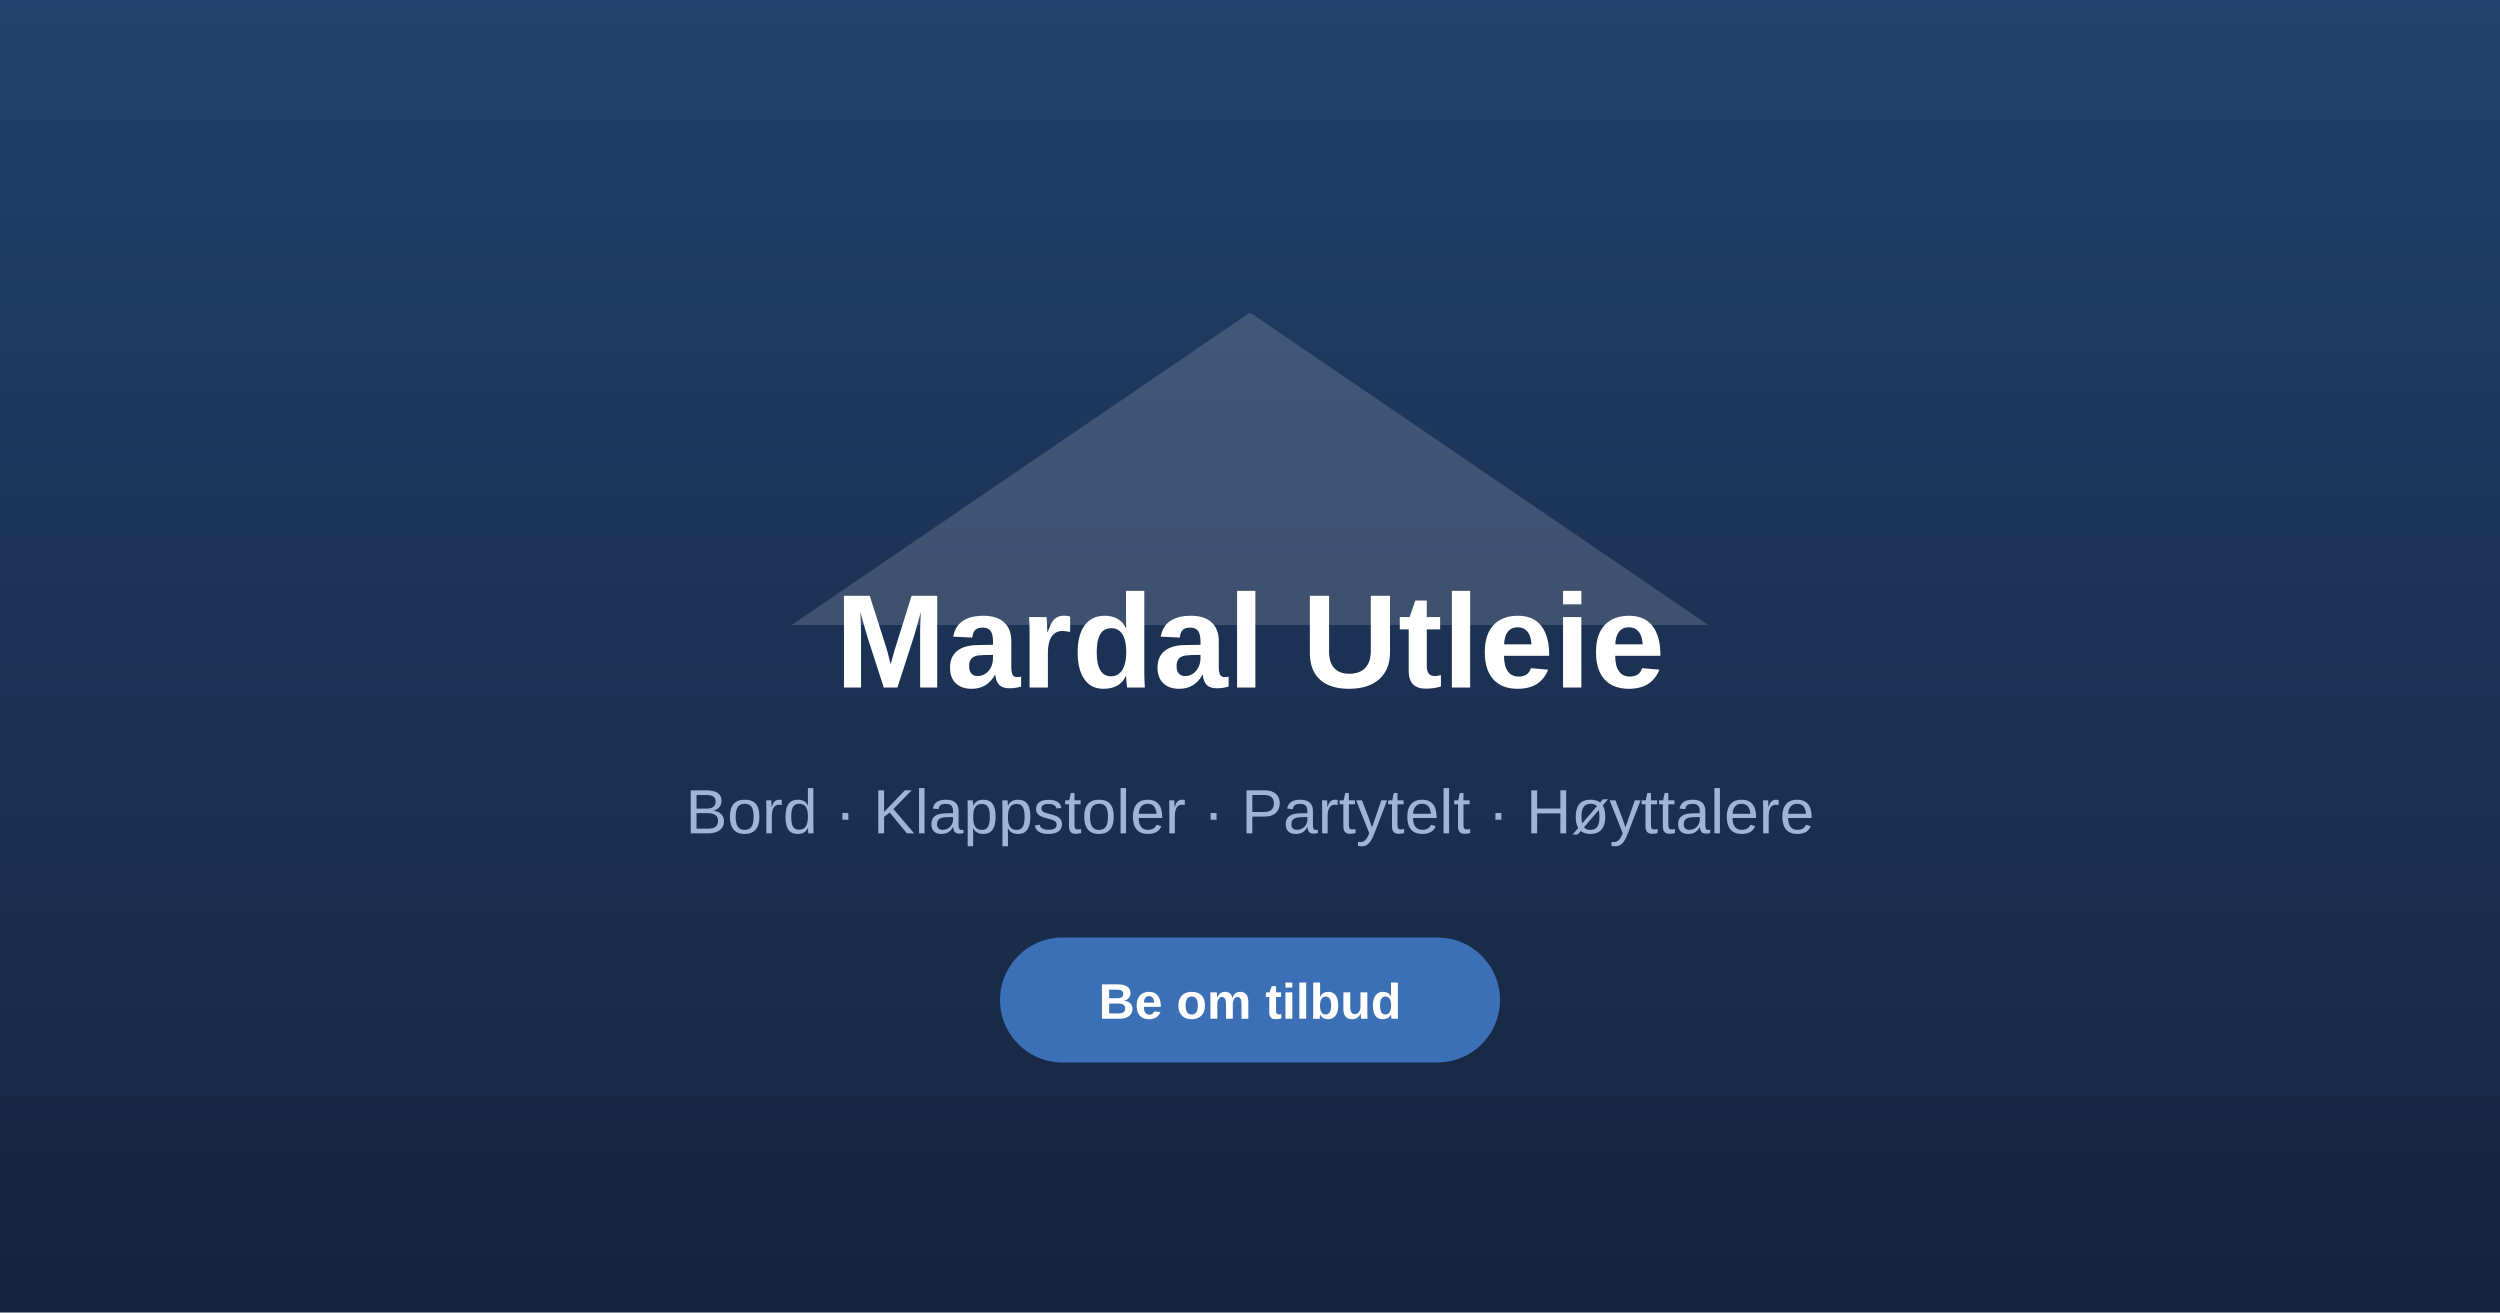
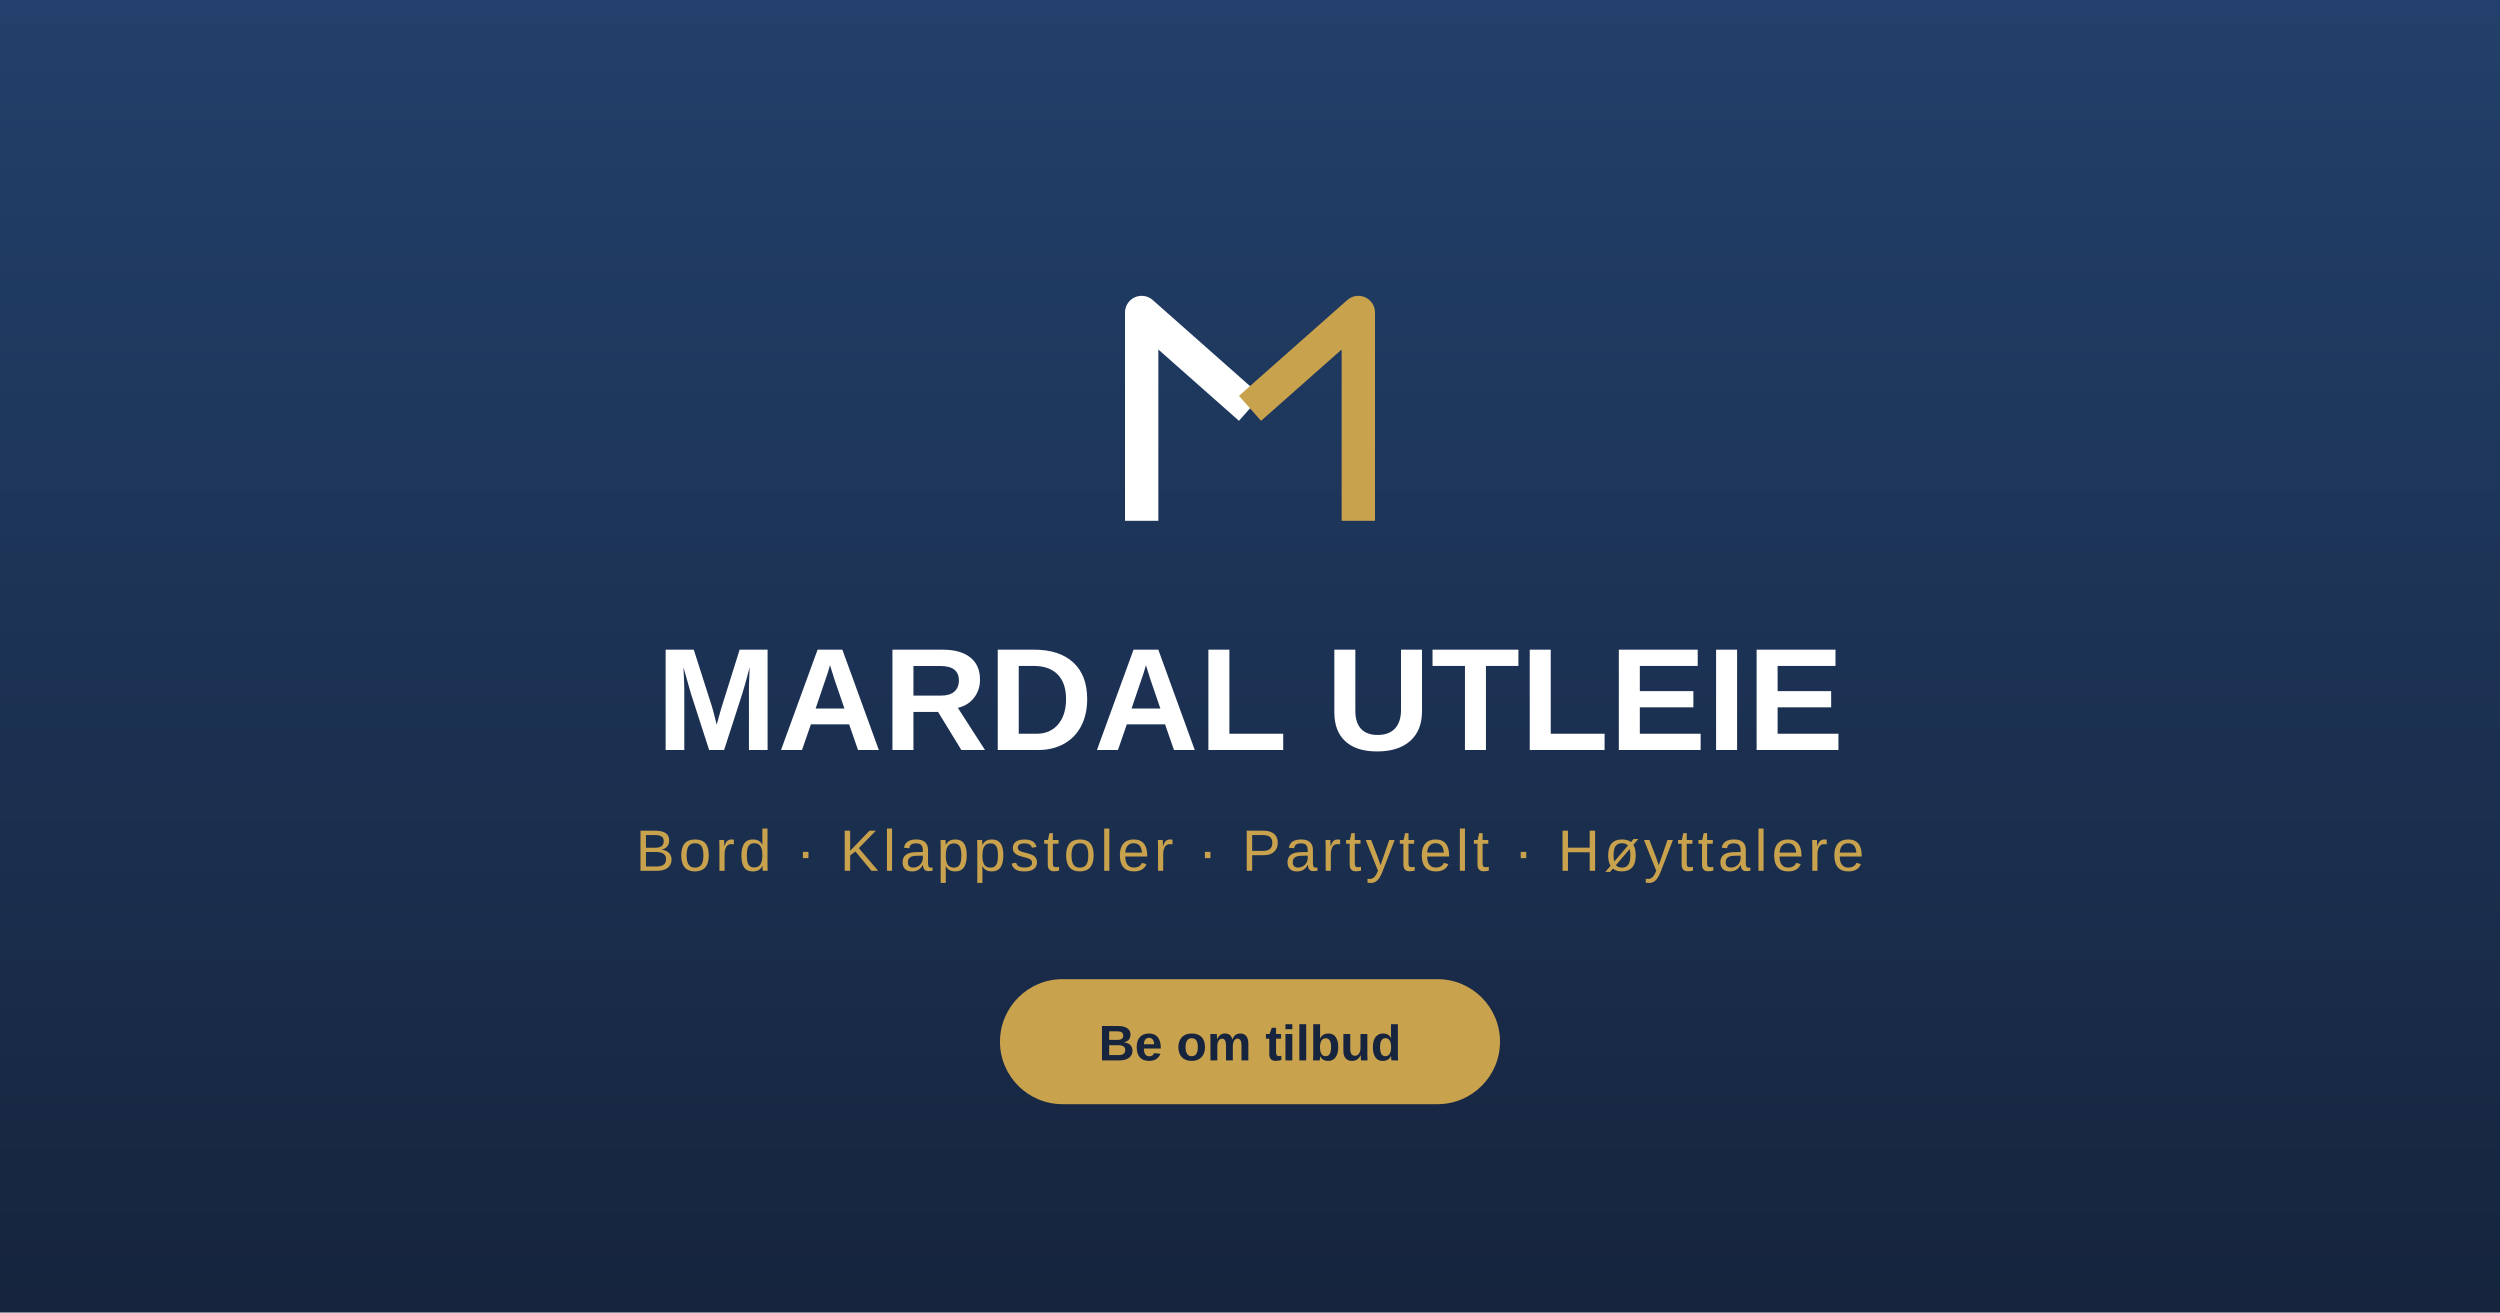
<svg xmlns="http://www.w3.org/2000/svg" width="1200" height="630" viewBox="0 0 1200 630" fill="none">
  <defs>
    <linearGradient id="og" x1="0" y1="0" x2="0" y2="1">
      <stop offset="0" stop-color="#22406b" />
      <stop offset="1" stop-color="#16243d" />
    </linearGradient>
  </defs>
  <rect width="1200" height="630" fill="url(#og)" />
-   <path d="M600 150 L820 300 H380 Z" fill="#ffffff" opacity="0.15" />
-   <text x="600" y="330" text-anchor="middle" font-family="'Segoe UI', Arial, sans-serif" font-size="64" font-weight="800" fill="#ffffff">Mardal Utleie</text>
-   <text x="600" y="400" text-anchor="middle" font-family="'Segoe UI', Arial, sans-serif" font-size="30" fill="#9db6d6">Bord · Klappstoler · Partytelt · Høyttalere</text>
-   <rect x="480" y="450" width="240" height="60" rx="30" fill="#3b6fb6" />
-   <text x="600" y="489" text-anchor="middle" font-family="'Segoe UI', Arial, sans-serif" font-size="24" font-weight="700" fill="#ffffff">Be om tilbud</text>
+   <polyline points="548,250 548,150 600,196" fill="none" stroke="#ffffff" stroke-width="16" stroke-linejoin="round" />
+   <polyline points="600,196 652,150 652,250" fill="none" stroke="#c9a24e" stroke-width="16" stroke-linejoin="round" />
+   <text x="600" y="360" text-anchor="middle" font-family="'Arial Black', Arial, sans-serif" font-size="70" font-weight="800" fill="#ffffff">MARDAL UTLEIE</text>
+   <text x="600" y="418" text-anchor="middle" font-family="'Segoe UI', Arial, sans-serif" font-size="28" letter-spacing="2" fill="#c9a24e">Bord · Klappstoler · Partytelt · Høyttalere</text>
+   <rect x="480" y="470" width="240" height="60" rx="30" fill="#c9a24e" />
+   <text x="600" y="509" text-anchor="middle" font-family="'Segoe UI', Arial, sans-serif" font-size="24" font-weight="700" fill="#16243d">Be om tilbud</text>
</svg>
